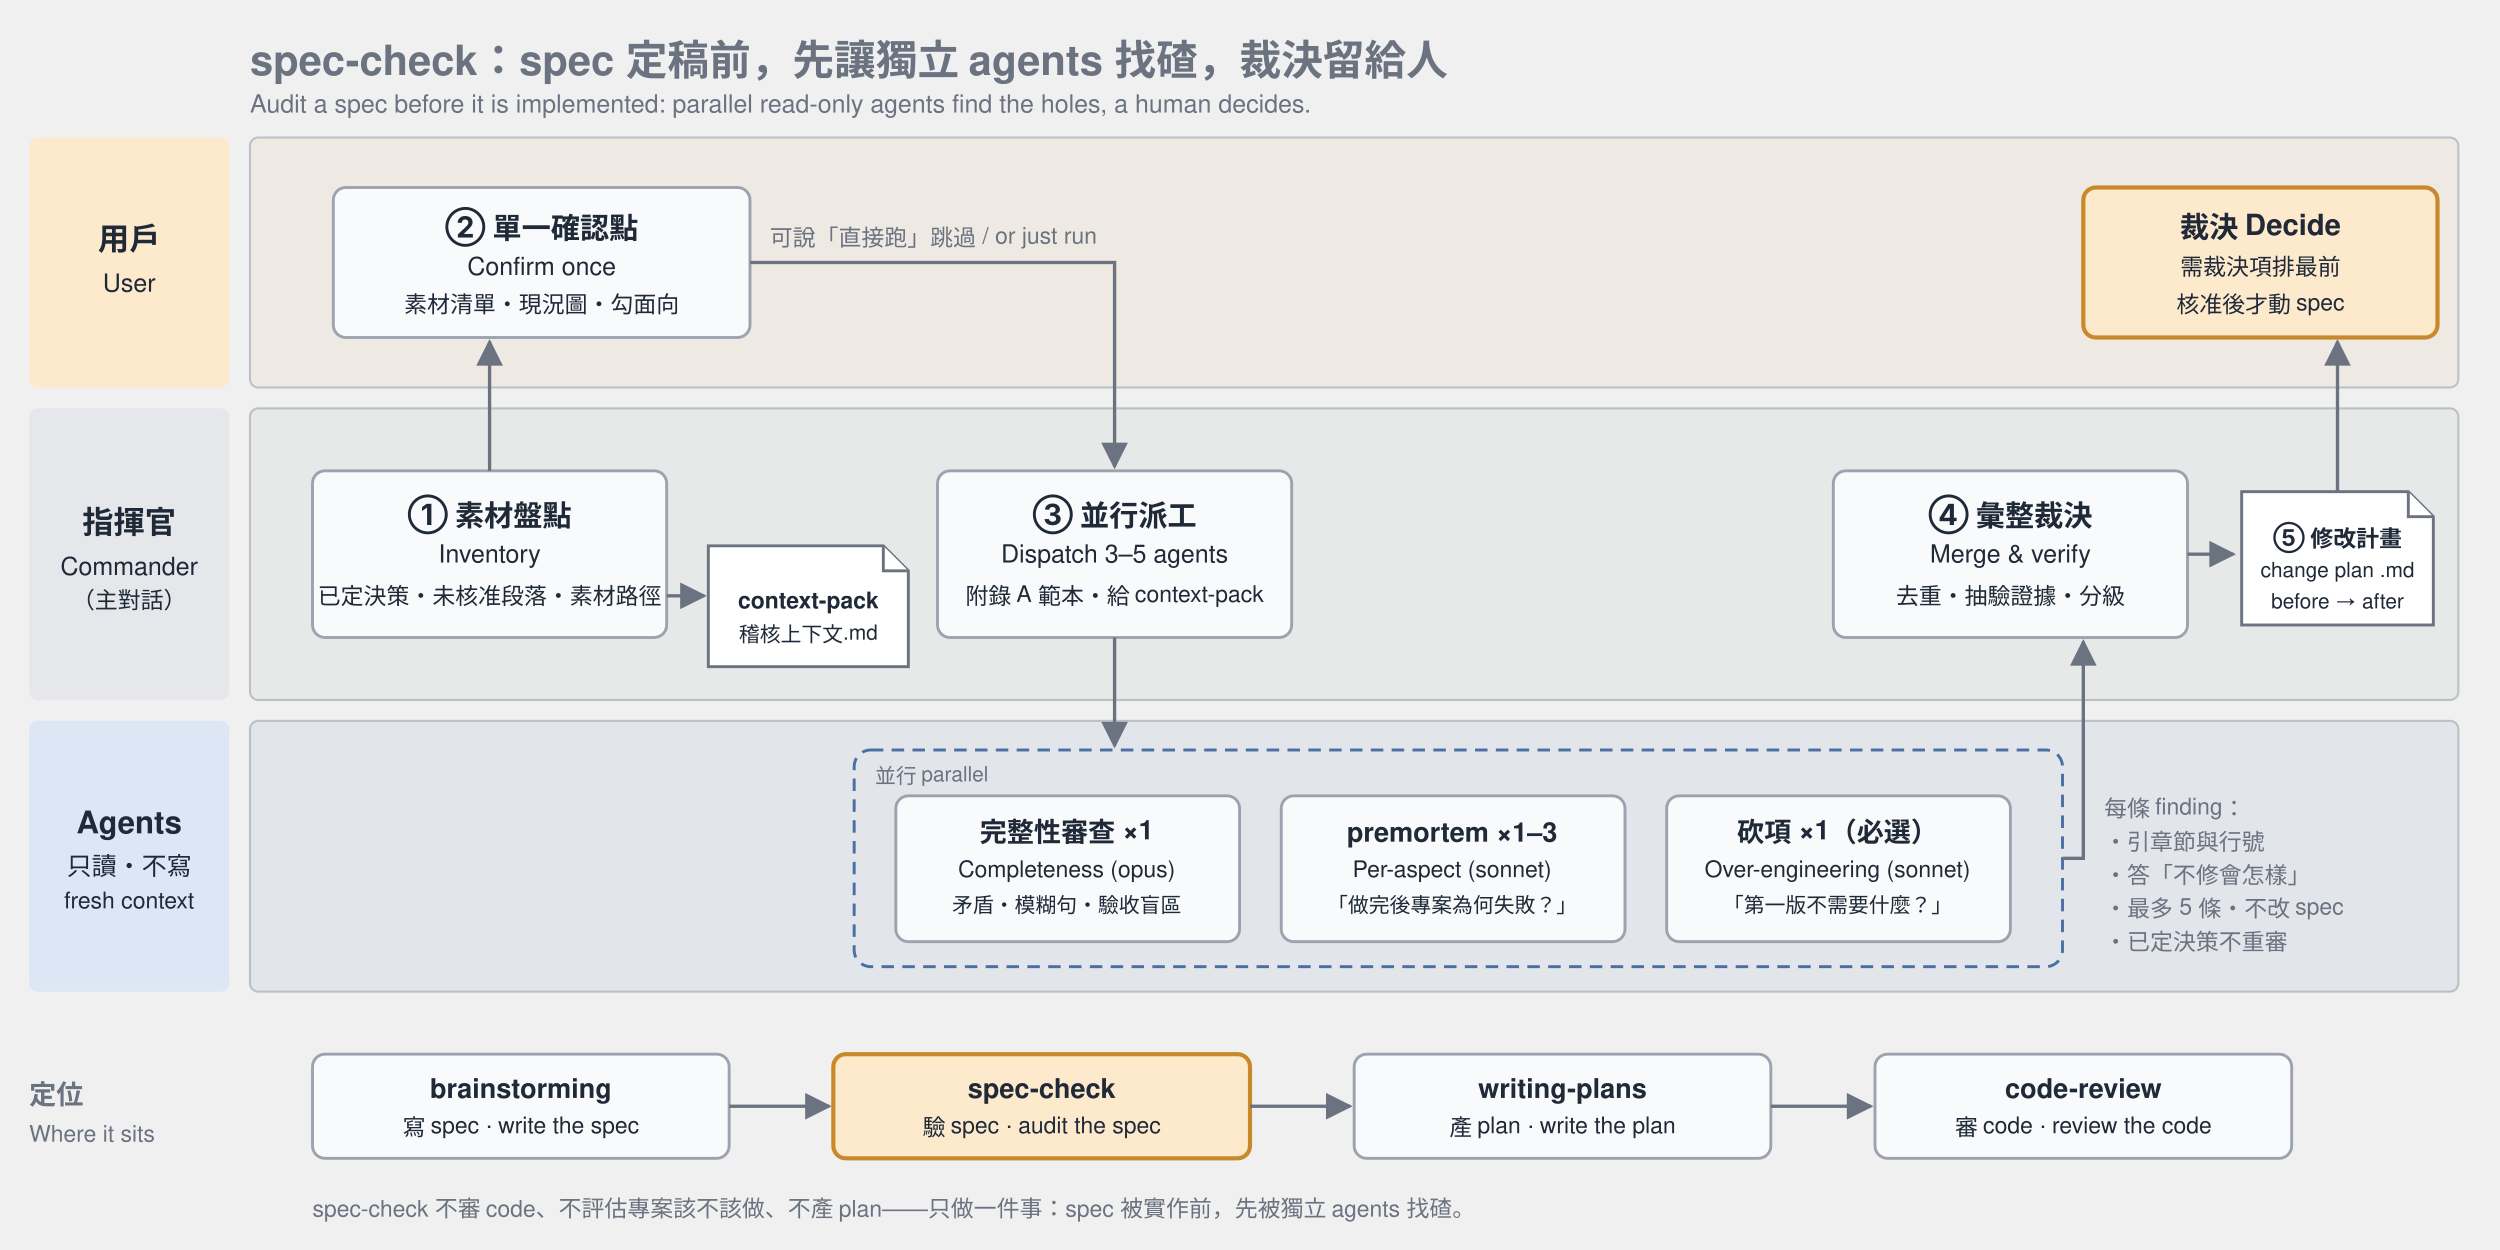
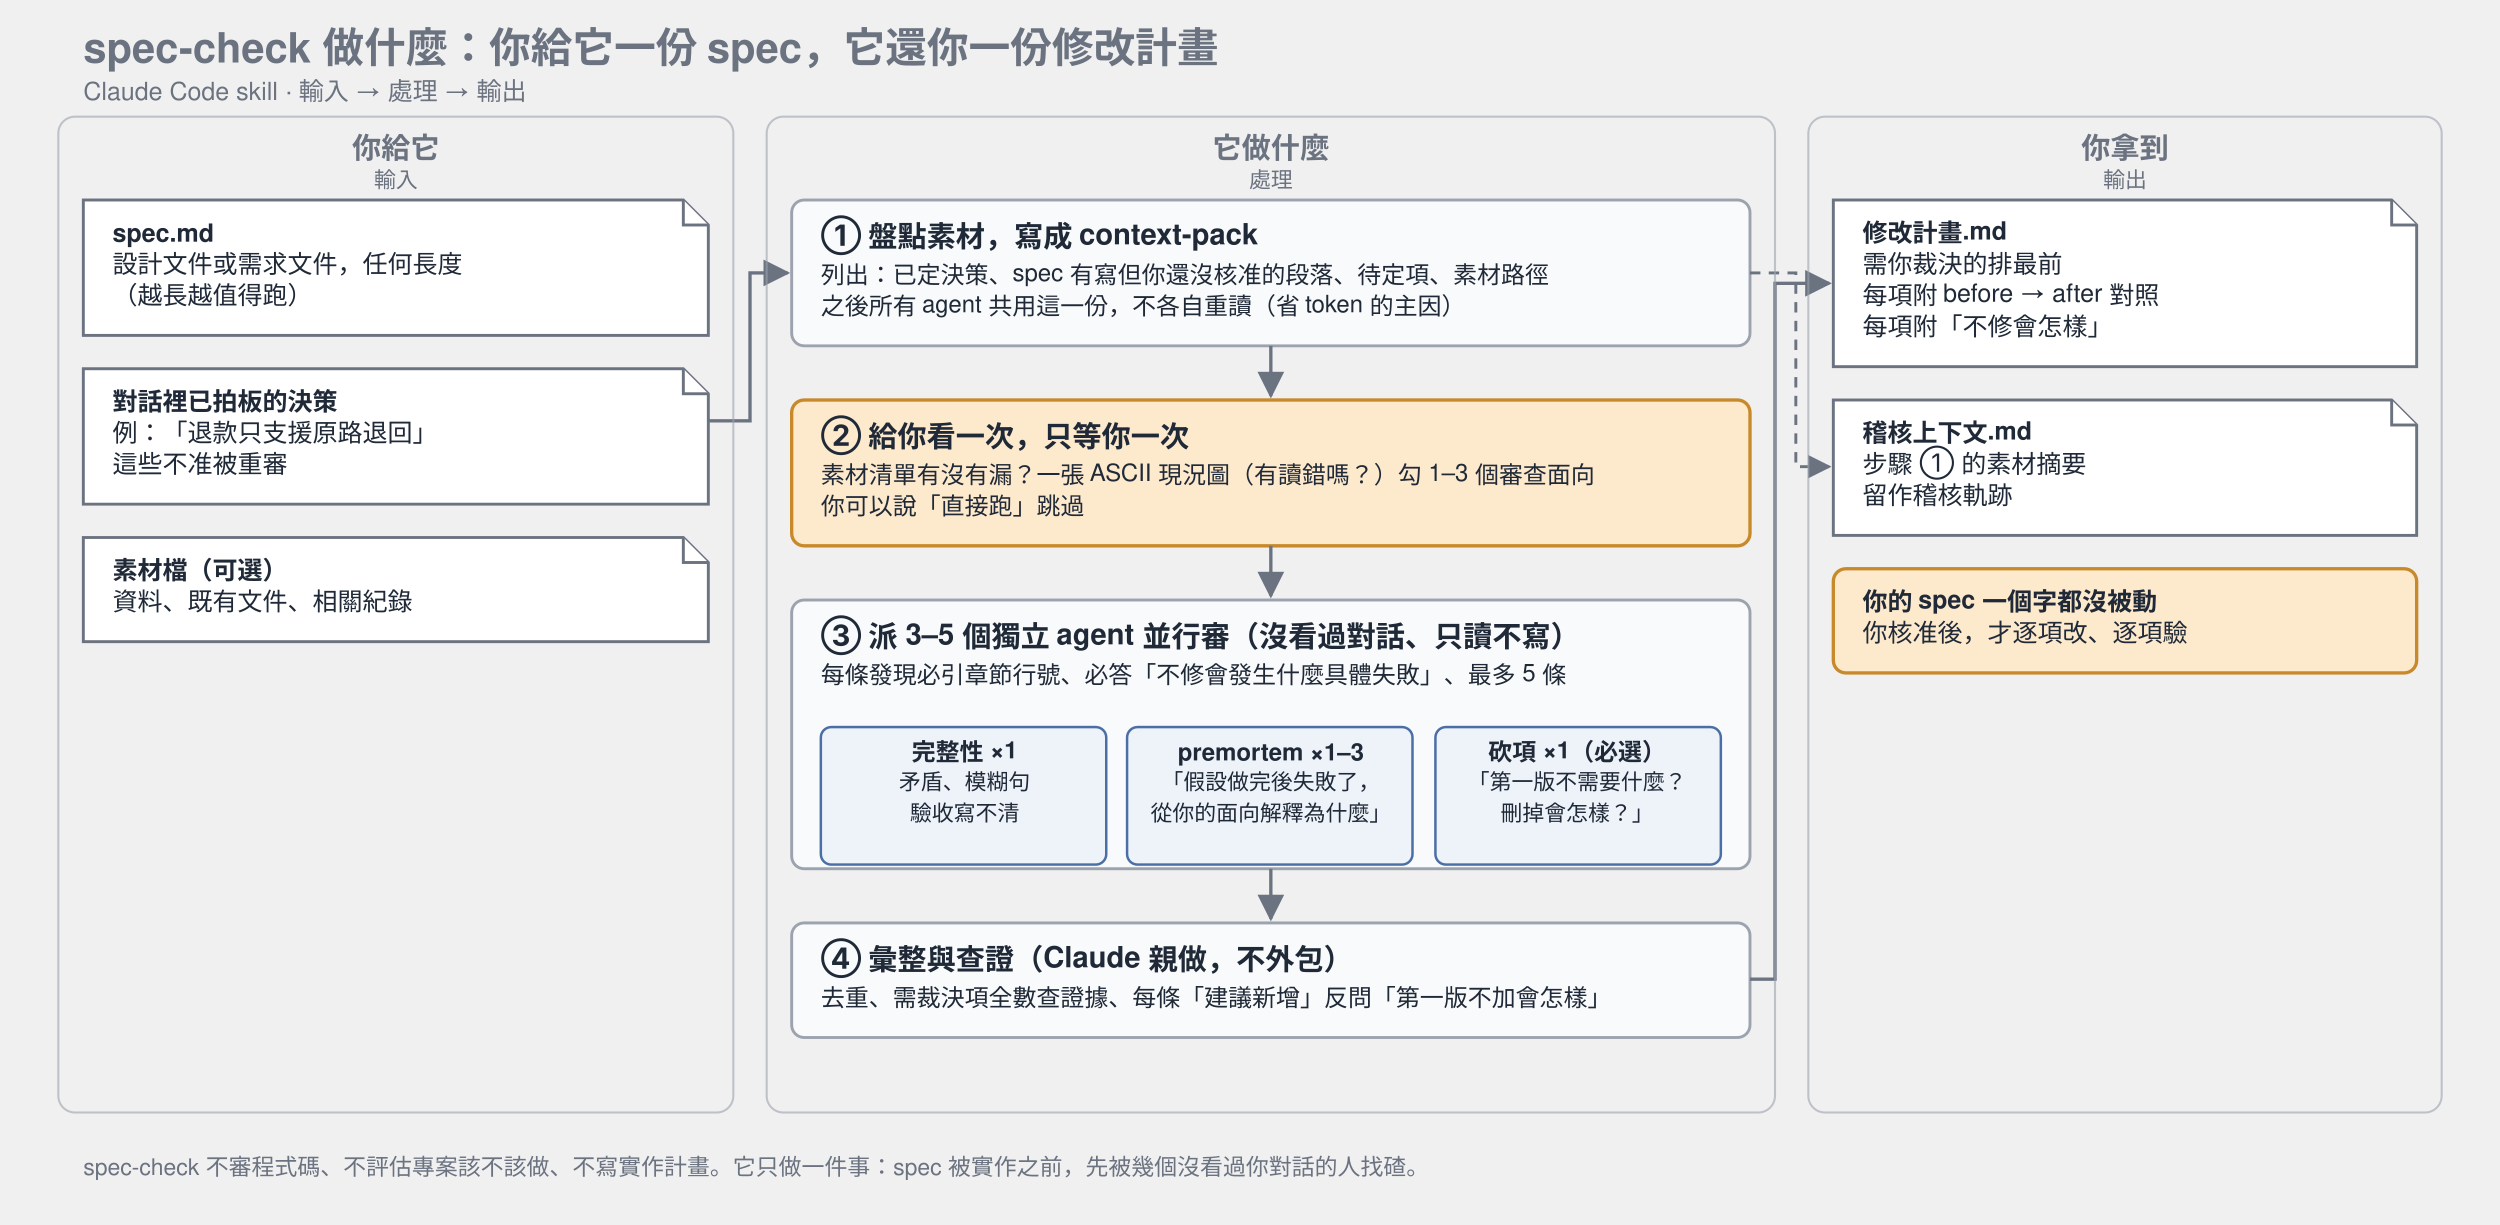
- <svg xmlns="http://www.w3.org/2000/svg" viewBox="0 0 1200 600" width="1200" height="600" role="img" aria-labelledby="title desc">
+ <svg xmlns="http://www.w3.org/2000/svg" viewBox="0 0 1200 588" width="1200" height="588" role="img" aria-labelledby="t d">
  <style>
    .f { font-family: -apple-system, "Segoe UI", "Noto Sans TC", "PingFang TC", "Microsoft JhengHei", Helvetica, Arial, sans-serif; }
    .t { fill: #6B7280; }
    .tb { fill: #1F2937; }
    .ln { stroke: #6B7280; stroke-width: 1.6; fill: none; }
    .lnd { stroke: #6B7280; stroke-width: 1.4; fill: none; stroke-dasharray: 5 4; }
    .box { fill: #F9FAFB; stroke: #9CA3AF; stroke-width: 1.4; }
    .doc { fill: #FFFFFF; stroke: #6B7280; stroke-width: 1.4; }
-     .hi { fill: #FDE9CC; stroke: #C8892B; stroke-width: 2; }
-     .lane { stroke: #9CA3AF; stroke-width: 1; stroke-opacity: 0.6; }
-     .grp { fill: none; stroke: #4A6FA5; stroke-width: 1.4; stroke-dasharray: 6 4; }
+     .hi { fill: #FDE9CC; stroke: #C8892B; stroke-width: 1.6; }
+     .col { stroke: #9CA3AF; stroke-width: 1; stroke-opacity: 0.6; }
+     .sub { fill: #EEF3FA; stroke: #4A6FA5; stroke-width: 1.2; }
    @media (prefers-color-scheme: dark) {
      .t { fill: #9CA3AF; }
      .ln, .lnd { stroke: #9CA3AF; }
-       .lane { stroke: #6B7280; }
+       .col { stroke: #6B7280; }
    }
-   </style>
+ </style>
  <defs>
    <marker id="arr" viewBox="0 0 10 10" refX="9" refY="5" markerWidth="8" markerHeight="8" orient="auto-start-reverse">
      <path d="M0,0 L10,5 L0,10 z" fill="#6B7280" />
    </marker>
  </defs>
-   <text class="f t" x="120" y="36" font-size="20" font-weight="700">spec-check：spec 定稿前，先讓獨立 agents 找碴，裁決留給人</text>
-   <text class="f t" x="120" y="54" font-size="12">Audit a spec before it is implemented: parallel read-only agents find the holes, a human decides.</text>
-   <rect class="lane" x="120" y="66" width="1060" height="120" fill="#C8892B" fill-opacity="0.07" rx="4" />
-   <rect class="lane" x="120" y="196" width="1060" height="140" fill="#6B7280" fill-opacity="0.07" rx="4" />
-   <rect class="lane" x="120" y="346" width="1060" height="130" fill="#4A6FA5" fill-opacity="0.08" rx="4" />
-   <rect x="14" y="66" width="96" height="120" rx="4" fill="#FDE9CC" />
-   <text class="f tb" x="62" y="120" font-size="15" font-weight="700" text-anchor="middle">用戶</text>
-   <text class="f tb" x="62" y="140" font-size="12" text-anchor="middle">User</text>
-   <rect x="14" y="196" width="96" height="140" rx="4" fill="#E5E7EB" />
-   <text class="f tb" x="62" y="256" font-size="15" font-weight="700" text-anchor="middle">指揮官</text>
-   <text class="f tb" x="62" y="276" font-size="12" text-anchor="middle">Commander</text>
-   <text class="f tb" x="62" y="292" font-size="11" text-anchor="middle">（主對話）</text>
-   <rect x="14" y="346" width="96" height="130" rx="4" fill="#DCE6F5" />
-   <text class="f tb" x="62" y="400" font-size="15" font-weight="700" text-anchor="middle">Agents</text>
-   <text class="f tb" x="62" y="420" font-size="12" text-anchor="middle">只讀・不寫</text>
-   <text class="f tb" x="62" y="436" font-size="11" text-anchor="middle">fresh context</text>
-   <rect class="box" x="150" y="226" width="170" height="80" rx="6" />
-   <text class="f tb" x="235" y="252" font-size="14" font-weight="700" text-anchor="middle">① 素材盤點</text>
-   <text class="f tb" x="235" y="270" font-size="12" text-anchor="middle">Inventory</text>
-   <text class="f tb" x="235" y="290" font-size="11" text-anchor="middle">已定決策・未核准段落・素材路徑</text>
-   <path class="doc" d="M340,262 h84 l12,12 v46 h-96 z" />
-   <path class="doc" d="M424,262 v12 h12" />
-   <text class="f tb" x="388" y="292" font-size="11" font-weight="700" text-anchor="middle">context-pack</text>
-   <text class="f tb" x="388" y="308" font-size="10" text-anchor="middle">稽核上下文.md</text>
-   <line class="ln" x1="320" y1="286" x2="338" y2="286" marker-end="url(#arr)" />
-   <rect class="box" x="160" y="90" width="200" height="72" rx="6" />
-   <text class="f tb" x="260" y="114" font-size="14" font-weight="700" text-anchor="middle">② 單一確認點</text>
-   <text class="f tb" x="260" y="132" font-size="12" text-anchor="middle">Confirm once</text>
-   <text class="f tb" x="260" y="150" font-size="11" text-anchor="middle">素材清單・現況圖・勾面向</text>
-   <line class="ln" x1="235" y1="226" x2="235" y2="164" marker-end="url(#arr)" />
-   <path class="ln" d="M360,126 H535 V224" marker-end="url(#arr)" />
-   <text class="f t" x="448" y="118" font-size="11" text-anchor="middle">可說「直接跑」跳過 / or just run</text>
-   <rect class="box" x="450" y="226" width="170" height="80" rx="6" />
-   <text class="f tb" x="535" y="252" font-size="14" font-weight="700" text-anchor="middle">③ 並行派工</text>
-   <text class="f tb" x="535" y="270" font-size="12" text-anchor="middle">Dispatch 3–5 agents</text>
-   <text class="f tb" x="535" y="290" font-size="11" text-anchor="middle">附錄 A 範本・給 context-pack</text>
-   <line class="ln" x1="535" y1="306" x2="535" y2="358" marker-end="url(#arr)" />
-   <rect class="grp" x="410" y="360" width="580" height="104" rx="8" />
-   <text class="f t" x="420" y="376" font-size="10">並行 parallel</text>
-   <rect class="box" x="430" y="382" width="165" height="70" rx="6" />
-   <text class="f tb" x="512" y="404" font-size="13" font-weight="700" text-anchor="middle">完整性審查 ×1</text>
-   <text class="f tb" x="512" y="421" font-size="11" text-anchor="middle">Completeness (opus)</text>
-   <text class="f tb" x="512" y="438" font-size="10" text-anchor="middle">矛盾・模糊句・驗收盲區</text>
-   <rect class="box" x="615" y="382" width="165" height="70" rx="6" />
-   <text class="f tb" x="697" y="404" font-size="13" font-weight="700" text-anchor="middle">premortem ×1–3</text>
-   <text class="f tb" x="697" y="421" font-size="11" text-anchor="middle">Per-aspect (sonnet)</text>
-   <text class="f tb" x="697" y="438" font-size="10" text-anchor="middle">「做完後專案為何失敗？」</text>
-   <rect class="box" x="800" y="382" width="165" height="70" rx="6" />
-   <text class="f tb" x="882" y="404" font-size="13" font-weight="700" text-anchor="middle">砍項 ×1（必選）</text>
-   <text class="f tb" x="882" y="421" font-size="11" text-anchor="middle">Over-engineering (sonnet)</text>
-   <text class="f tb" x="882" y="438" font-size="10" text-anchor="middle">「第一版不需要什麼？」</text>
-   <text class="f t" x="1010" y="392" font-size="11">每條 finding：</text>
-   <text class="f t" x="1010" y="408" font-size="11">・引章節與行號</text>
-   <text class="f t" x="1010" y="424" font-size="11">・答「不修會怎樣」</text>
-   <text class="f t" x="1010" y="440" font-size="11">・最多 5 條・不改 spec</text>
-   <text class="f t" x="1010" y="456" font-size="11">・已定決策不重審</text>
-   <path class="ln" d="M990,412 H1000 V308" marker-end="url(#arr)" />
-   <rect class="box" x="880" y="226" width="170" height="80" rx="6" />
-   <text class="f tb" x="965" y="252" font-size="14" font-weight="700" text-anchor="middle">④ 彙整裁決</text>
-   <text class="f tb" x="965" y="270" font-size="12" text-anchor="middle">Merge &amp; verify</text>
-   <text class="f tb" x="965" y="290" font-size="11" text-anchor="middle">去重・抽驗證據・分級</text>
-   <line class="ln" x1="1050" y1="266" x2="1072" y2="266" marker-end="url(#arr)" />
-   <path class="doc" d="M1076,236 h80 l12,12 v52 h-92 z" />
-   <path class="doc" d="M1156,236 v12 h12" />
-   <text class="f tb" x="1122" y="262" font-size="11" font-weight="700" text-anchor="middle">⑤ 修改計畫</text>
-   <text class="f tb" x="1122" y="277" font-size="10" text-anchor="middle">change plan .md</text>
-   <text class="f tb" x="1122" y="292" font-size="10" text-anchor="middle">before → after</text>
-   <line class="ln" x1="1122" y1="236" x2="1122" y2="164" marker-end="url(#arr)" />
-   <rect class="hi" x="1000" y="90" width="170" height="72" rx="6" />
-   <text class="f tb" x="1085" y="114" font-size="14" font-weight="700" text-anchor="middle">裁決 Decide</text>
-   <text class="f tb" x="1085" y="132" font-size="11" text-anchor="middle">需裁決項排最前</text>
-   <text class="f tb" x="1085" y="150" font-size="11" text-anchor="middle">核准後才動 spec</text>
-   <text class="f t" x="14" y="530" font-size="13" font-weight="700">定位</text>
-   <text class="f t" x="14" y="548" font-size="11">Where it sits</text>
-   <rect class="box" x="150" y="506" width="200" height="50" rx="6" />
-   <text class="f tb" x="250" y="527" font-size="13" font-weight="700" text-anchor="middle">brainstorming</text>
-   <text class="f tb" x="250" y="545" font-size="11" text-anchor="middle">寫 spec · write the spec</text>
-   <line class="ln" x1="350" y1="531" x2="398" y2="531" marker-end="url(#arr)" />
-   <rect class="hi" x="400" y="506" width="200" height="50" rx="6" />
-   <text class="f tb" x="500" y="527" font-size="13" font-weight="700" text-anchor="middle">spec-check</text>
-   <text class="f tb" x="500" y="545" font-size="11" text-anchor="middle">驗 spec · audit the spec</text>
-   <line class="ln" x1="600" y1="531" x2="648" y2="531" marker-end="url(#arr)" />
-   <rect class="box" x="650" y="506" width="200" height="50" rx="6" />
-   <text class="f tb" x="750" y="527" font-size="13" font-weight="700" text-anchor="middle">writing-plans</text>
-   <text class="f tb" x="750" y="545" font-size="11" text-anchor="middle">產 plan · write the plan</text>
-   <line class="ln" x1="850" y1="531" x2="898" y2="531" marker-end="url(#arr)" />
-   <rect class="box" x="900" y="506" width="200" height="50" rx="6" />
-   <text class="f tb" x="1000" y="527" font-size="13" font-weight="700" text-anchor="middle">code-review</text>
-   <text class="f tb" x="1000" y="545" font-size="11" text-anchor="middle">審 code · review the code</text>
-   <text class="f t" x="150" y="584" font-size="11">spec-check 不審 code、不評估專案該不該做、不產 plan——只做一件事：spec 被實作前，先被獨立 agents 找碴。</text>
+   <text class="f t" x="40" y="30" font-size="20" font-weight="700" text-anchor="start">spec-check 做什麼：你給它一份 spec，它還你一份修改計畫</text>
+   <text class="f t" x="40" y="48" font-size="12" text-anchor="start">Claude Code skill · 輸入 → 處理 → 輸出</text>
+   <path class="doc" d="M40,96 h288 l12,12 v53 h-300 z" />
+   <path class="doc" d="M328,96 v12 h12" />
+   <text class="f tb" x="54" y="116" font-size="12" font-weight="700" text-anchor="start">spec.md</text>
+   <text class="f tb" x="54" y="131" font-size="12" text-anchor="start">設計文件或需求文件，任何長度</text>
+   <text class="f tb" x="54" y="146" font-size="12" text-anchor="start">（越長越值得跑）</text>
+   <path class="doc" d="M40,177 h288 l12,12 v53 h-300 z" />
+   <path class="doc" d="M328,177 v12 h12" />
+   <text class="f tb" x="54" y="197" font-size="12" font-weight="700" text-anchor="start">對話裡已拍板的決策</text>
+   <text class="f tb" x="54" y="212" font-size="12" text-anchor="start">例：「退款只支援原路退回」</text>
+   <text class="f tb" x="54" y="227" font-size="12" text-anchor="start">這些不准被重審</text>
+   <path class="doc" d="M40,258 h288 l12,12 v38 h-300 z" />
+   <path class="doc" d="M328,258 v12 h12" />
+   <text class="f tb" x="54" y="278" font-size="12" font-weight="700" text-anchor="start">素材檔（可選）</text>
+   <text class="f tb" x="54" y="293" font-size="12" text-anchor="start">資料、既有文件、相關紀錄</text>
+   <rect class="box" x="380" y="96" width="460" height="70" rx="6" />
+   <text class="f tb" x="394" y="118" font-size="14" font-weight="700" text-anchor="start">① 盤點素材，寫成 context-pack</text>
+   <text class="f tb" x="394" y="136" font-size="11.5" text-anchor="start">列出：已定決策、spec 有寫但你還沒核准的段落、待定項、素材路徑</text>
+   <text class="f tb" x="394" y="151" font-size="11.5" text-anchor="start">之後所有 agent 共用這一份，不各自重讀（省 token 的主因）</text>
+   <rect class="hi" x="380" y="192" width="460" height="70" rx="6" />
+   <text class="f tb" x="394" y="214" font-size="14" font-weight="700" text-anchor="start">② 給你看一次，只等你一次</text>
+   <text class="f tb" x="394" y="232" font-size="11.5" text-anchor="start">素材清單有沒有漏？一張 ASCII 現況圖（有讀錯嗎？）勾 1–3 個審查面向</text>
+   <text class="f tb" x="394" y="247" font-size="11.5" text-anchor="start">你可以說「直接跑」跳過</text>
+   <rect class="box" x="380" y="288" width="460" height="129" rx="6" />
+   <text class="f tb" x="394" y="310" font-size="14" font-weight="700" text-anchor="start">③ 派 3–5 個獨立 agent 並行審（沒看過對話、只讀不寫）</text>
+   <text class="f tb" x="394" y="328" font-size="11.5" text-anchor="start">每條發現必引章節行號、必答「不修會發生什麼具體失敗」、最多 5 條</text>
+   <rect class="sub" x="394" y="349" width="137" height="66" rx="5" />
+   <text class="f tb" x="463" y="365" font-size="11.5" font-weight="700" text-anchor="middle">完整性 ×1</text>
+   <text class="f tb" x="463" y="379" font-size="10.5" text-anchor="middle">矛盾、模糊句</text>
+   <text class="f tb" x="463" y="394" font-size="10.5" text-anchor="middle">驗收寫不清</text>
+   <rect class="sub" x="541" y="349" width="137" height="66" rx="5" />
+   <text class="f tb" x="610" y="365" font-size="11.5" font-weight="700" text-anchor="middle">premortem ×1–3</text>
+   <text class="f tb" x="610" y="379" font-size="10.5" text-anchor="middle">「假設做完後失敗了，</text>
+   <text class="f tb" x="610" y="394" font-size="10.5" text-anchor="middle">從你的面向解釋為什麼」</text>
+   <rect class="sub" x="689" y="349" width="137" height="66" rx="5" />
+   <text class="f tb" x="757" y="365" font-size="11.5" font-weight="700" text-anchor="middle">砍項 ×1（必選）</text>
+   <text class="f tb" x="757" y="379" font-size="10.5" text-anchor="middle">「第一版不需要什麼？</text>
+   <text class="f tb" x="757" y="394" font-size="10.5" text-anchor="middle">刪掉會怎樣？」</text>
+   <rect class="box" x="380" y="443" width="460" height="55" rx="6" />
+   <text class="f tb" x="394" y="465" font-size="14" font-weight="700" text-anchor="start">④ 彙整與查證（Claude 親做，不外包）</text>
+   <text class="f tb" x="394" y="483" font-size="11.5" text-anchor="start">去重、需裁決項全數查證據、每條「建議新增」反問「第一版不加會怎樣」</text>
+   <line class="ln" x1="610" y1="166" x2="610" y2="190" marker-end="url(#arr)" />
+   <line class="ln" x1="610" y1="262" x2="610" y2="286" marker-end="url(#arr)" />
+   <line class="ln" x1="610" y1="417" x2="610" y2="441" marker-end="url(#arr)" />
+   <path class="doc" d="M880,96 h268 l12,12 v68 h-280 z" />
+   <path class="doc" d="M1148,96 v12 h12" />
+   <text class="f tb" x="894" y="116" font-size="12" font-weight="700" text-anchor="start">修改計畫.md</text>
+   <text class="f tb" x="894" y="131" font-size="12" text-anchor="start">需你裁決的排最前</text>
+   <text class="f tb" x="894" y="146" font-size="12" text-anchor="start">每項附 before → after 對照</text>
+   <text class="f tb" x="894" y="161" font-size="12" text-anchor="start">每項附「不修會怎樣」</text>
+   <path class="doc" d="M880,192 h268 l12,12 v53 h-280 z" />
+   <path class="doc" d="M1148,192 v12 h12" />
+   <text class="f tb" x="894" y="212" font-size="12" font-weight="700" text-anchor="start">稽核上下文.md</text>
+   <text class="f tb" x="894" y="227" font-size="12" text-anchor="start">步驟 ① 的素材摘要</text>
+   <text class="f tb" x="894" y="242" font-size="12" text-anchor="start">留作稽核軌跡</text>
+   <rect class="hi" x="880" y="273" width="280" height="50" rx="6" />
+   <text class="f tb" x="894" y="293" font-size="12" font-weight="700" text-anchor="start">你的 spec 一個字都沒被動</text>
+   <text class="f tb" x="894" y="308" font-size="12" text-anchor="start">你核准後，才逐項改、逐項驗</text>
+   <path class="ln" d="M340,202 H360 V131 H378" marker-end="url(#arr)" />
+   <path class="ln" d="M840,470 H852 V136 H878" marker-end="url(#arr)" />
+   <path class="lnd" d="M840,131 H862 V224 H878" marker-end="url(#arr)" />
+   <rect class="col" x="28" y="56" width="324" height="478" fill="none" rx="8" />
+   <rect class="col" x="368" y="56" width="484" height="478" fill="none" rx="8" />
+   <rect class="col" x="868" y="56" width="304" height="478" fill="none" rx="8" />
+   <text class="f t" x="190" y="76" font-size="14" font-weight="700" text-anchor="middle">你給它</text>
+   <text class="f t" x="190" y="90" font-size="10.5" text-anchor="middle">輸入</text>
+   <text class="f t" x="610" y="76" font-size="14" font-weight="700" text-anchor="middle">它做什麼</text>
+   <text class="f t" x="610" y="90" font-size="10.5" text-anchor="middle">處理</text>
+   <text class="f t" x="1020" y="76" font-size="14" font-weight="700" text-anchor="middle">你拿到</text>
+   <text class="f t" x="1020" y="90" font-size="10.5" text-anchor="middle">輸出</text>
+   <text class="f t" x="40" y="564" font-size="11" text-anchor="start">spec-check 不審程式碼、不評估專案該不該做、不寫實作計畫。它只做一件事：spec 被實作之前，先被幾個沒看過你對話的人找碴。</text>
</svg>
